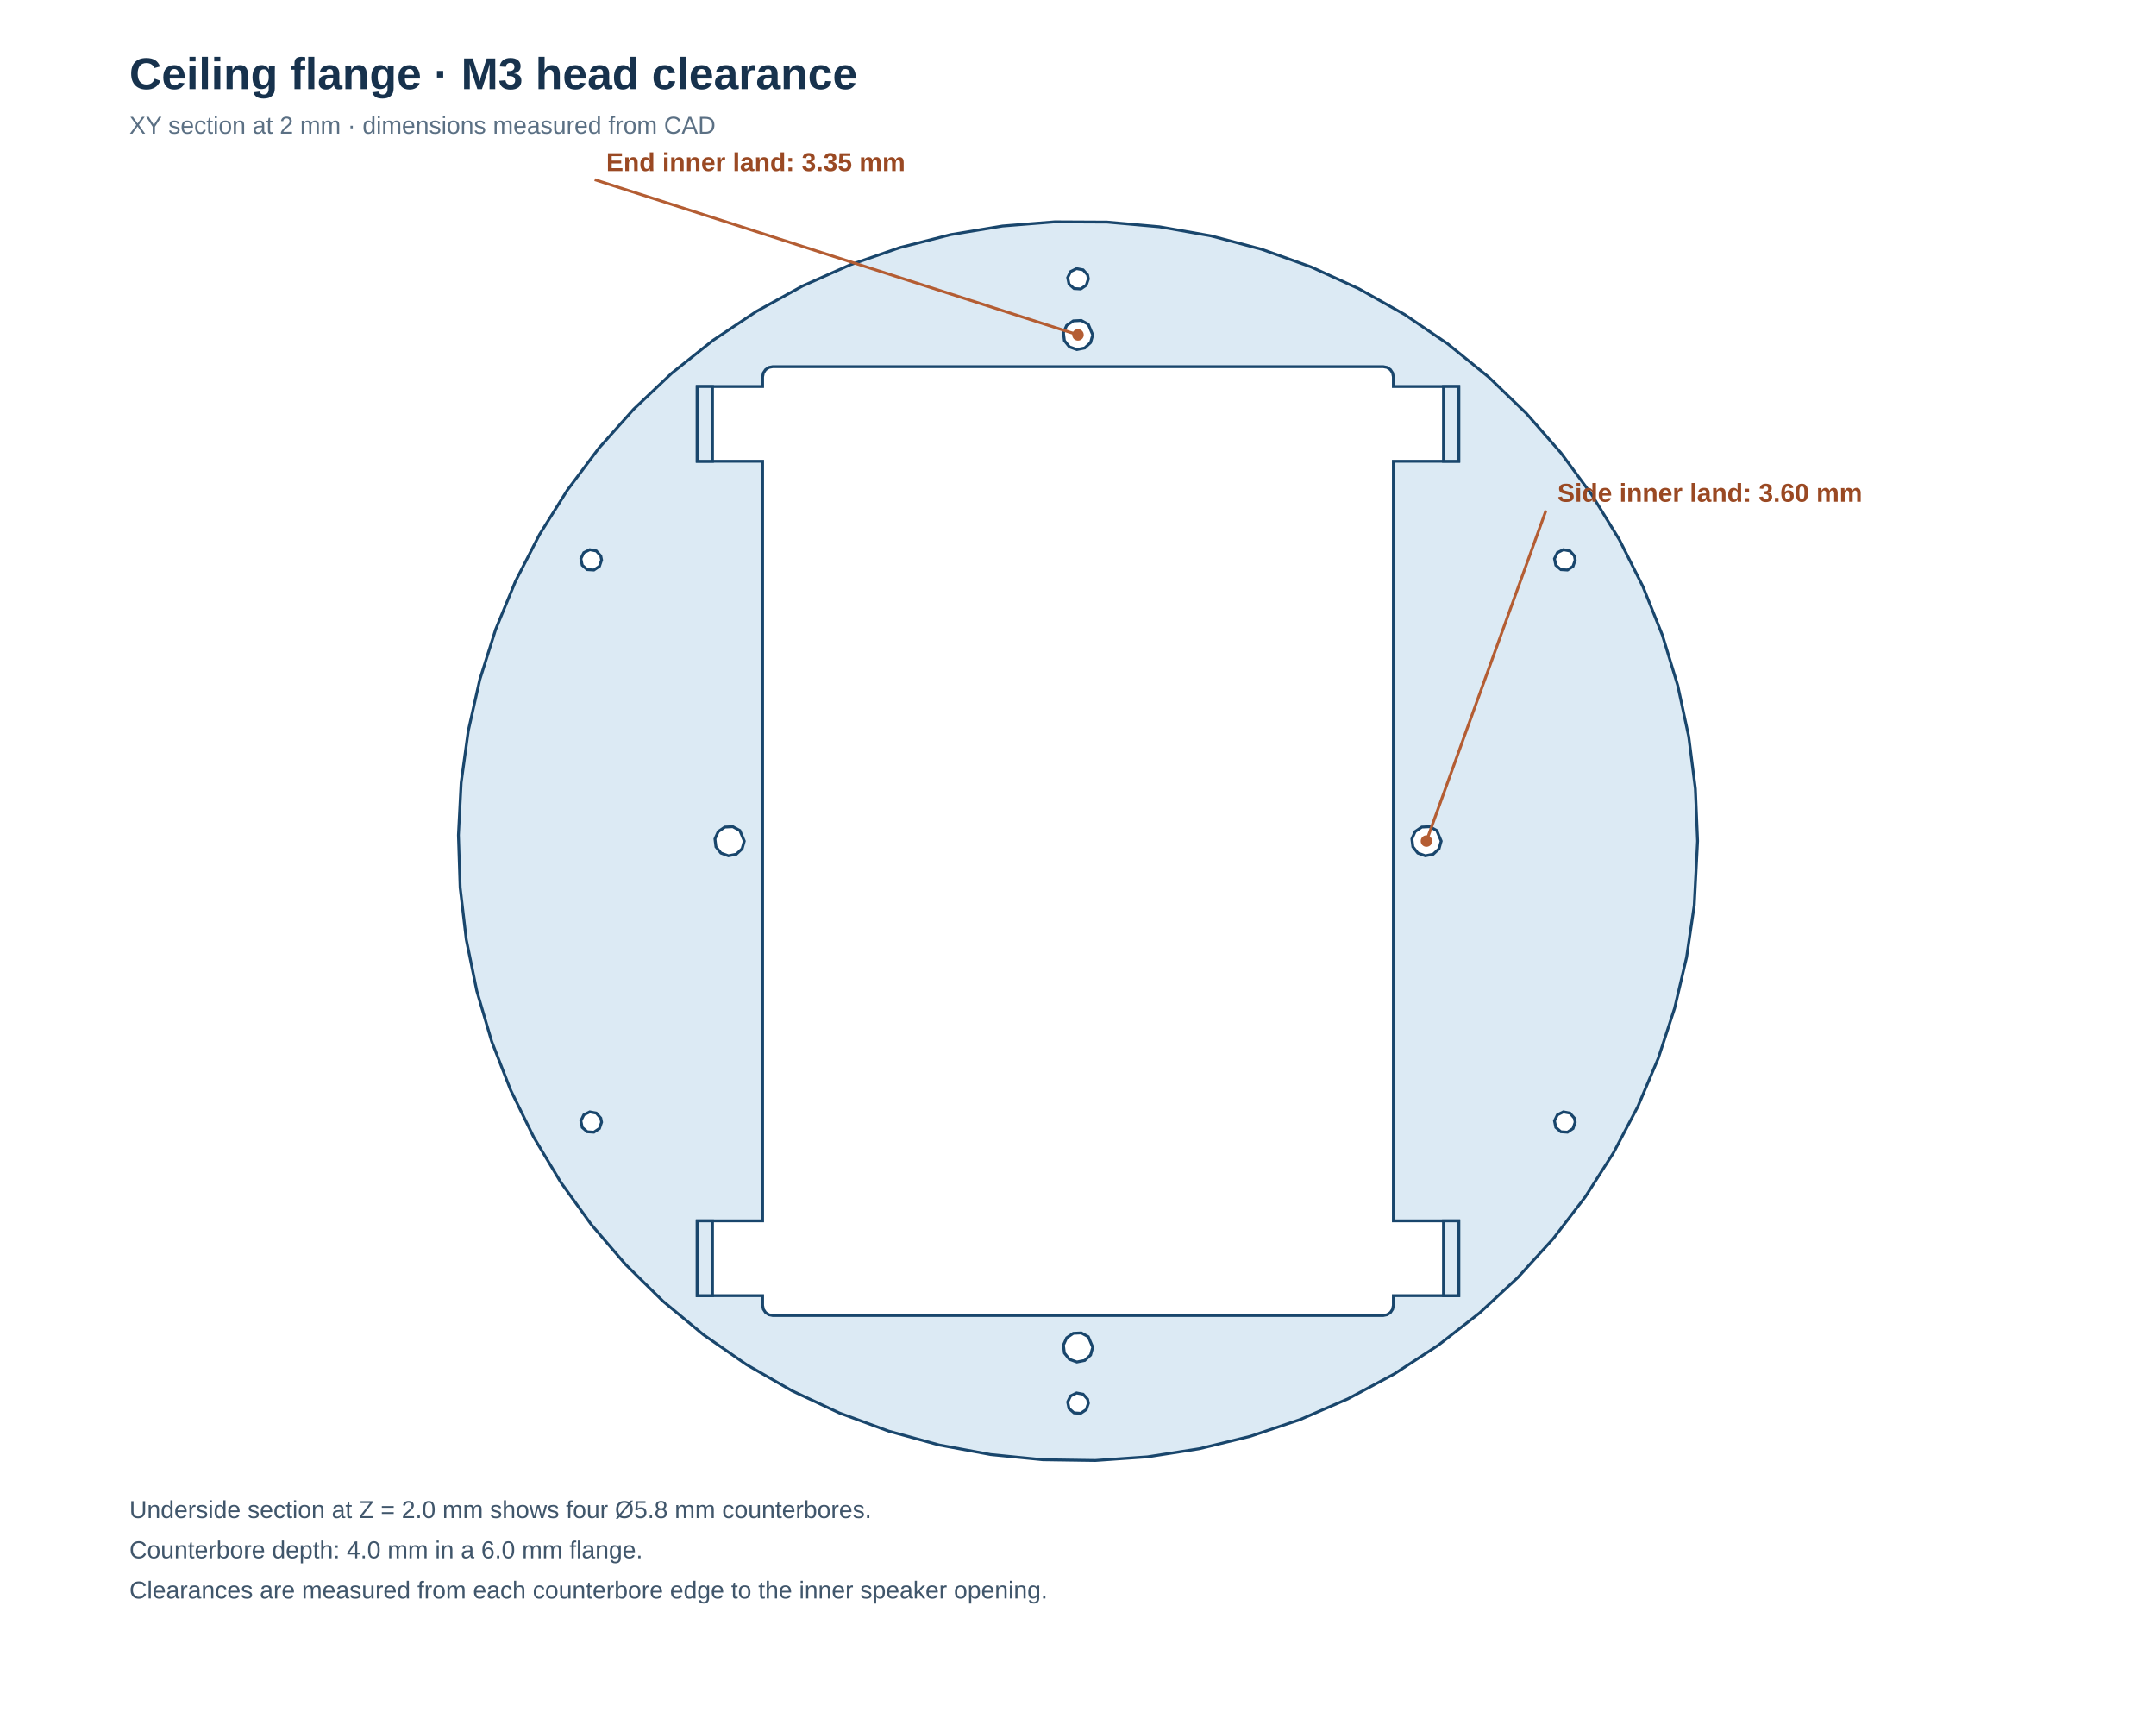
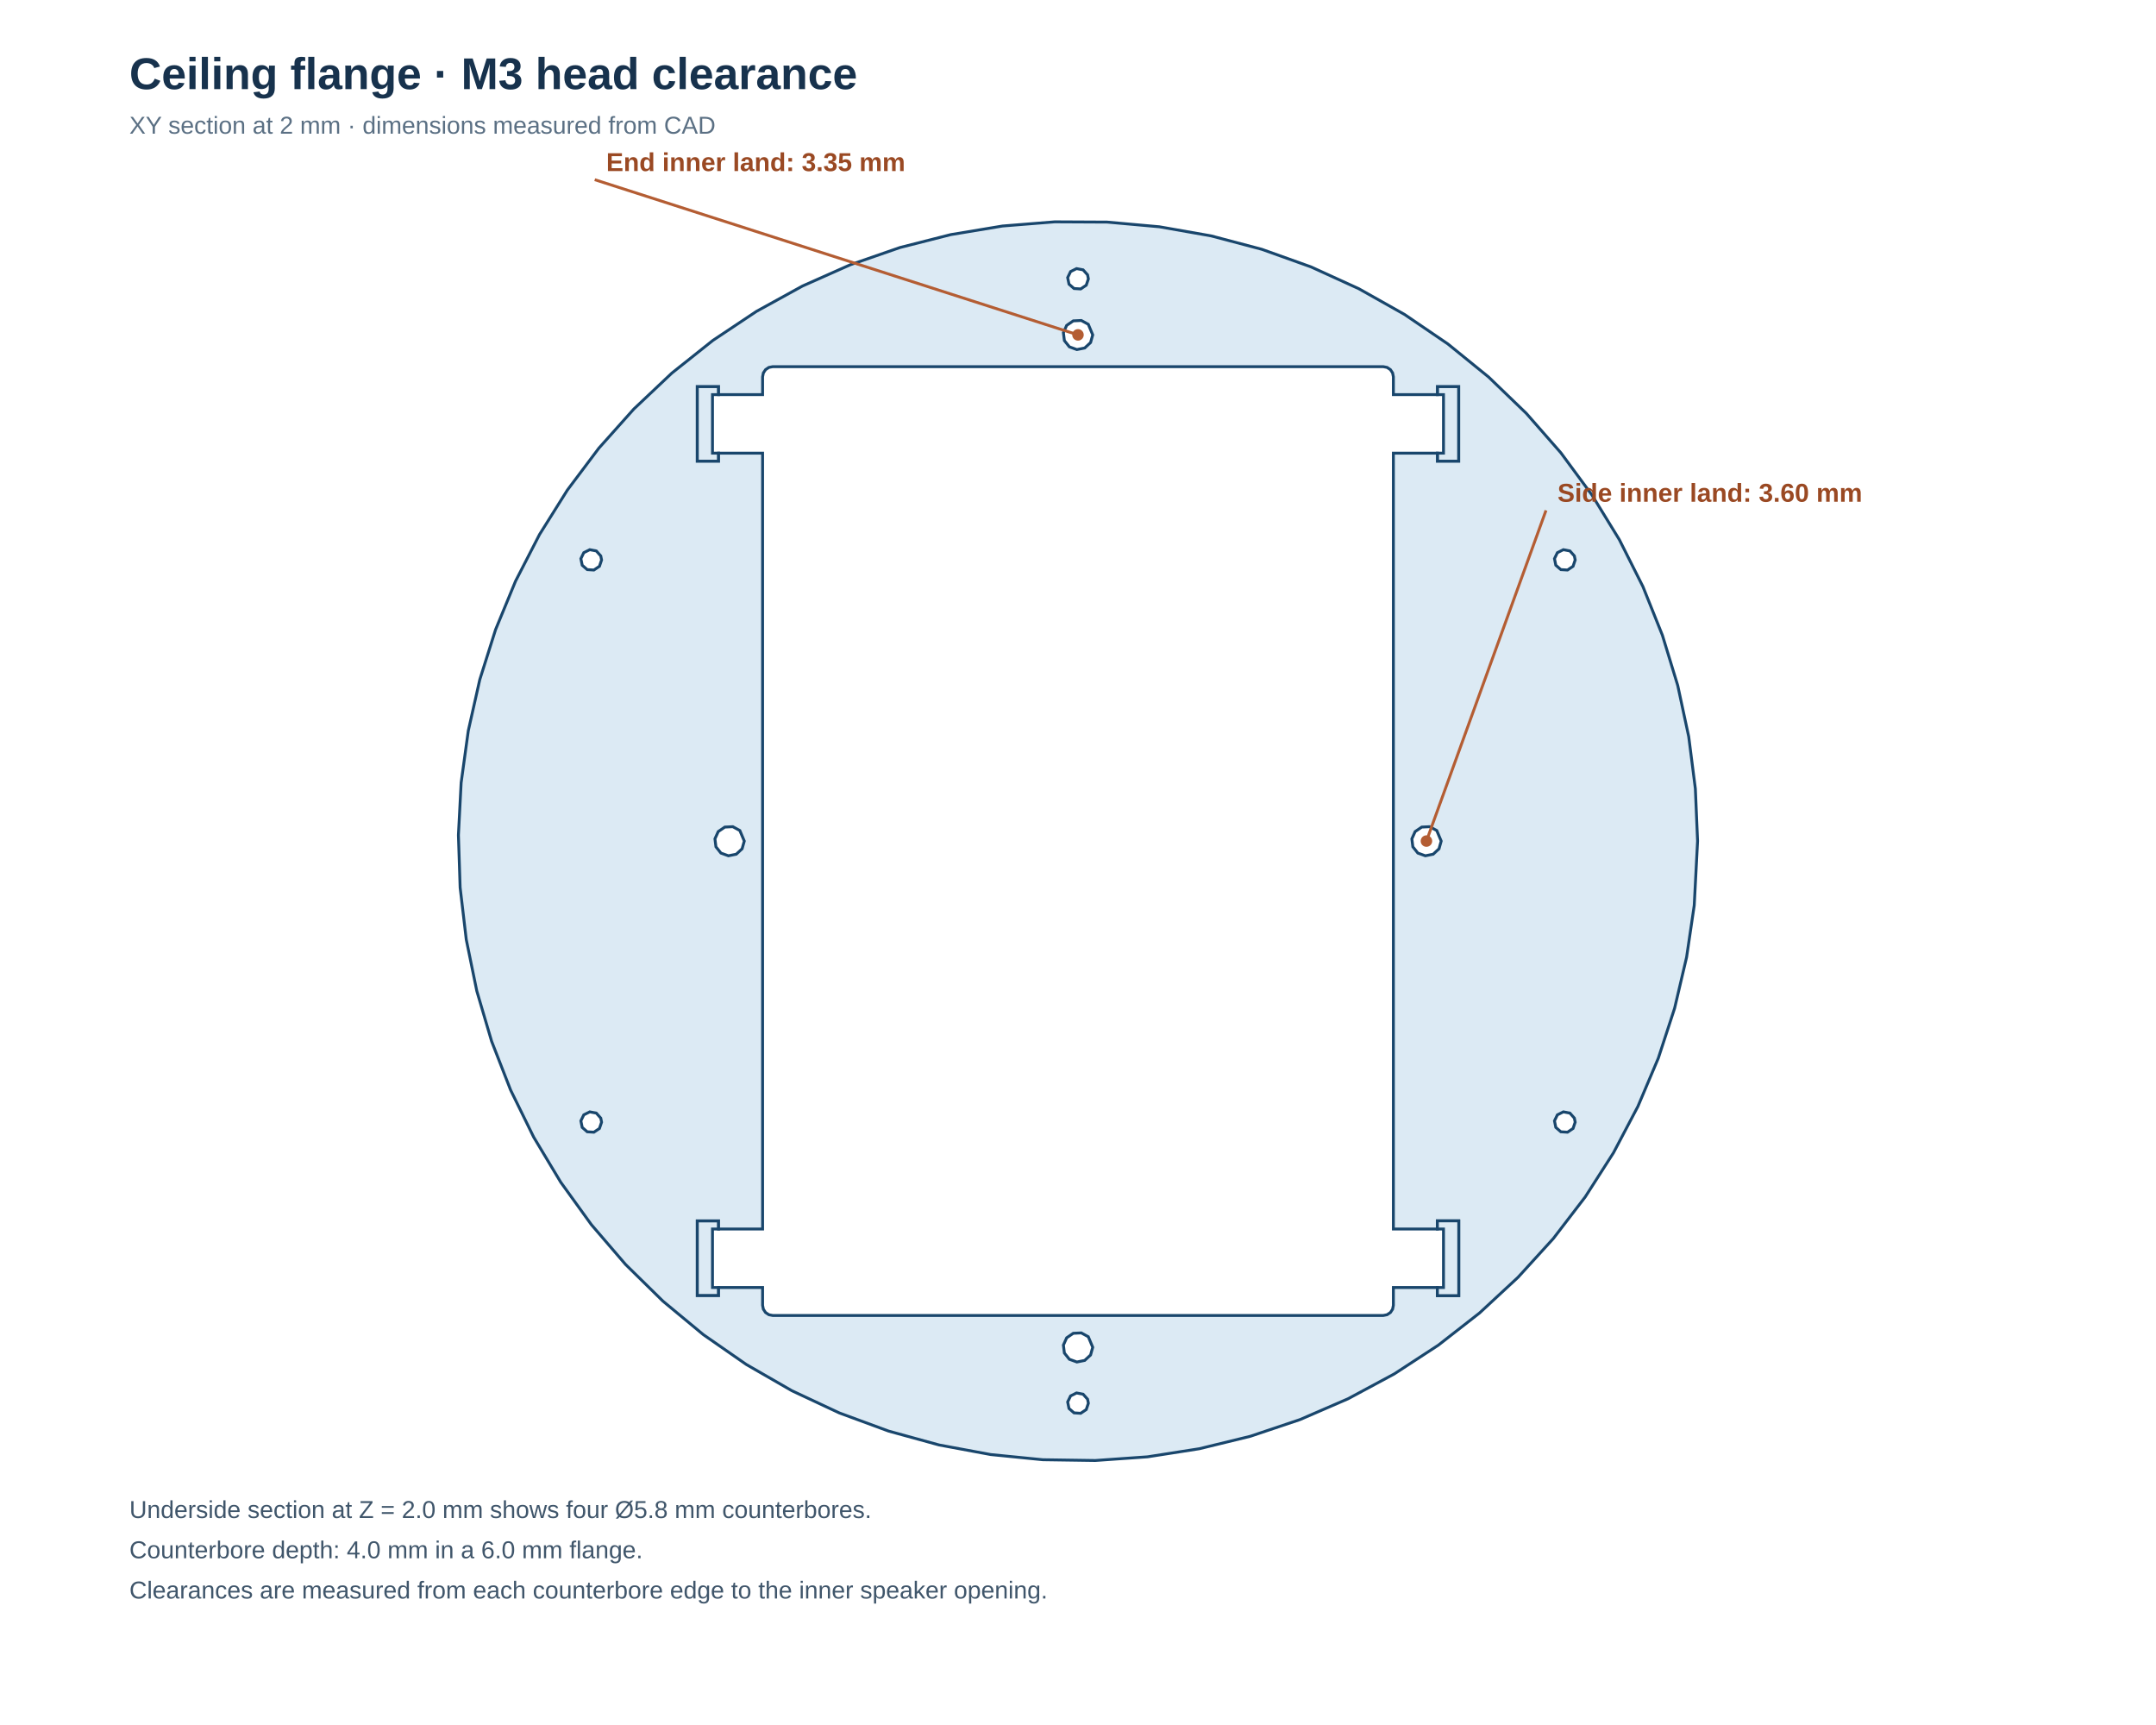
<svg xmlns="http://www.w3.org/2000/svg" width="1500" height="1200" viewBox="0 0 1500 1200">
  <rect width="100%" height="100%" fill="#ffffff" />
  <text x="90" y="62" class="title">Ceiling flange · M3 head clearance</text>
  <text x="90" y="93" class="subtitle">XY section at 2 mm · dimensions measured from CAD</text>
  <style>.title{font:700 31px Arial,sans-serif;fill:#17324d}.subtitle{font:17px Arial,sans-serif;fill:#5b7084}.cut{fill:#dceaf4;stroke:#19466c;stroke-width:2;fill-rule:evenodd}.dim{stroke:#147c82;stroke-width:2;fill:none}.ext{stroke:#65a9ad;stroke-width:1.5}.dimtext{font:700 18px Arial,sans-serif;fill:#0b666b}.leader{stroke:#b45d33;stroke-width:2;fill:none}.leadertext{font:700 18px Arial,sans-serif;fill:#9a4923}.note{font:17px Arial,sans-serif;fill:#40566b}</style>
-   <path class="cut" d="M 1181.06,585.09 L 1179.52,548.65 L 1174.90,512.46 L 1167.24,476.80 L 1156.59,441.91 L 1143.03,408.05 L 1126.65,375.45 L 1107.58,344.36 L 1085.94,314.98 L 1061.90,287.55 L 1035.63,262.24 L 1007.31,239.25 L 977.15,218.73 L 945.36,200.84 L 912.17,185.69 L 877.83,173.41 L 842.56,164.08 L 806.63,157.76 L 770.30,154.50 L 733.82,154.32 L 697.46,157.23 L 661.48,163.21 L 626.12,172.20 L 591.66,184.15 L 558.33,198.97 L 526.37,216.56 L 496.01,236.79 L 467.47,259.51 L 440.95,284.56 L 416.65,311.76 L 394.74,340.92 L 375.36,371.83 L 358.68,404.27 L 344.79,438.00 L 333.80,472.79 L 325.80,508.38 L 320.83,544.52 L 318.94,580.95 L 320.13,617.40 L 324.40,653.63 L 331.72,689.37 L 342.03,724.36 L 355.27,758.35 L 371.33,791.10 L 390.10,822.38 L 411.45,851.96 L 435.23,879.63 L 461.26,905.18 L 489.35,928.45 L 519.32,949.26 L 550.93,967.45 L 583.97,982.92 L 618.20,995.53 L 653.37,1005.20 L 689.24,1011.86 L 725.54,1015.47 L 762.01,1016.00 L 798.40,1013.44 L 834.44,1007.81 L 869.88,999.16 L 904.46,987.54 L 937.93,973.04 L 970.06,955.76 L 1000.61,935.83 L 1029.36,913.39 L 1056.12,888.59 L 1080.68,861.62 L 1102.88,832.67 L 1122.55,801.95 L 1139.55,769.68 L 1153.76,736.08 L 1165.08,701.40 L 1173.42,665.89 L 1178.74,629.80 L 1181.06,585.09 Z M 757.22,976.17 L 755.73,980.57 L 751.88,983.16 L 747.24,982.87 L 743.74,979.82 L 742.81,975.27 L 744.84,971.09 L 748.99,969.01 L 753.55,969.88 L 756.65,973.34 L 757.22,976.17 Z M 418.54,780.63 L 417.05,785.03 L 413.19,787.62 L 408.56,787.33 L 405.06,784.28 L 404.13,779.73 L 406.16,775.55 L 410.31,773.47 L 414.87,774.34 L 417.96,777.80 L 418.54,780.63 Z M 760.25,937.24 L 758.75,942.60 L 754.67,946.38 L 749.22,947.48 L 744.00,945.58 L 740.53,941.23 L 739.84,935.71 L 742.13,930.64 L 746.72,927.51 L 752.28,927.24 L 757.16,929.90 L 760.25,937.24 Z M 1095.91,780.63 L 1094.42,785.03 L 1090.56,787.62 L 1085.93,787.33 L 1082.43,784.28 L 1081.50,779.73 L 1083.53,775.55 L 1087.68,773.47 L 1092.24,774.34 L 1095.33,777.80 L 1095.91,780.63 Z M 517.82,585.09 L 516.31,590.45 L 512.24,594.23 L 506.79,595.33 L 501.56,593.43 L 498.10,589.08 L 497.41,583.56 L 499.70,578.49 L 504.29,575.36 L 509.84,575.09 L 514.73,577.75 L 517.82,585.09 Z M 418.54,389.55 L 417.05,393.95 L 413.19,396.54 L 408.56,396.25 L 405.06,393.20 L 404.13,388.65 L 406.16,384.47 L 410.31,382.39 L 414.87,383.26 L 417.96,386.72 L 418.54,389.55 Z M 969.42,849.29 L 1014.90,849.29 L 1014.90,901.32 L 969.42,901.32 L 969.42,908.05 L 968.88,910.75 L 967.35,913.05 L 965.05,914.58 L 962.34,915.12 L 537.64,915.12 L 534.93,914.58 L 532.63,913.05 L 531.10,910.75 L 530.56,908.05 L 530.56,901.32 L 485.08,901.32 L 485.08,849.29 L 530.56,849.29 L 530.56,320.89 L 485.08,320.89 L 485.08,268.87 L 530.56,268.87 L 530.56,262.14 L 531.10,259.43 L 532.63,257.14 L 534.93,255.60 L 537.64,255.07 L 962.34,255.07 L 965.05,255.60 L 967.35,257.14 L 968.88,259.43 L 969.42,262.14 L 969.42,268.87 L 1014.90,268.87 L 1014.90,320.89 L 969.42,320.89 L 969.42,849.29 Z M 1002.69,585.09 L 1001.18,590.45 L 997.11,594.23 L 991.66,595.33 L 986.43,593.43 L 982.97,589.08 L 982.28,583.56 L 984.56,578.49 L 989.16,575.36 L 994.71,575.09 L 999.59,577.75 L 1002.69,585.09 Z M 1095.91,389.55 L 1094.42,393.95 L 1090.56,396.54 L 1085.93,396.25 L 1082.43,393.20 L 1081.50,388.65 L 1083.53,384.47 L 1087.68,382.39 L 1092.24,383.26 L 1095.33,386.72 L 1095.91,389.55 Z M 760.25,232.95 L 758.75,238.30 L 754.67,242.08 L 749.22,243.18 L 744.00,241.28 L 740.53,236.93 L 739.84,231.41 L 742.13,226.35 L 746.72,223.21 L 752.28,222.94 L 757.16,225.60 L 760.25,232.95 Z M 757.22,194.01 L 755.73,198.41 L 751.88,201.00 L 747.24,200.71 L 743.74,197.66 L 742.81,193.11 L 744.84,188.93 L 748.99,186.85 L 753.55,187.72 L 756.65,191.18 L 757.22,194.01 Z" />
-   <path class="cut" d="M 1004.28,849.29 L 1014.90,849.29 L 1014.90,901.32 L 1004.28,901.32 L 1004.28,849.29 Z" />
-   <path class="cut" d="M 1004.28,268.87 L 1014.90,268.87 L 1014.90,320.89 L 1004.28,320.89 L 1004.28,268.87 Z" />
-   <path class="cut" d="M 485.08,268.87 L 495.70,268.87 L 495.70,320.89 L 485.08,320.89 L 485.08,268.87 Z" />
-   <path class="cut" d="M 485.08,849.29 L 495.70,849.29 L 495.70,901.32 L 485.08,901.32 L 485.08,849.29 Z" />
+   <path class="cut" d="M 485.08,268.87 L 499.95,268.87 L 499.95,274.53 L 495.70,274.53 L 495.70,315.23 L 499.95,315.23 L 499.95,320.89 L 485.08,320.89 L 485.08,268.87 Z" />
+   <path class="cut" d="M 1000.03,320.89 L 1000.03,315.23 L 1004.28,315.23 L 1004.28,274.53 L 1000.03,274.53 L 1000.03,268.87 L 1014.90,268.87 L 1014.90,320.89 L 1000.03,320.89 Z" />
+   <path class="cut" d="M 485.08,849.29 L 499.95,849.29 L 499.95,854.96 L 495.70,854.96 L 495.70,895.66 L 499.95,895.66 L 499.95,901.32 L 485.08,901.32 L 485.08,849.29 Z" />
+   <path class="cut" d="M 1181.06,585.09 L 1179.52,548.65 L 1174.90,512.46 L 1167.24,476.80 L 1156.59,441.91 L 1143.03,408.05 L 1126.65,375.45 L 1107.58,344.36 L 1085.94,314.98 L 1061.90,287.55 L 1035.63,262.24 L 1007.31,239.25 L 977.15,218.73 L 945.36,200.84 L 912.17,185.69 L 877.83,173.41 L 842.56,164.08 L 806.63,157.76 L 770.30,154.50 L 733.82,154.32 L 697.46,157.23 L 661.48,163.21 L 626.12,172.20 L 591.66,184.15 L 558.33,198.97 L 526.37,216.56 L 496.01,236.79 L 467.47,259.51 L 440.95,284.56 L 416.65,311.76 L 394.74,340.92 L 375.36,371.83 L 358.68,404.27 L 344.79,438.00 L 333.80,472.79 L 325.80,508.38 L 320.83,544.52 L 318.94,580.95 L 320.13,617.40 L 324.40,653.63 L 331.72,689.37 L 342.03,724.36 L 355.27,758.35 L 371.33,791.10 L 390.10,822.38 L 411.45,851.96 L 435.23,879.63 L 461.26,905.18 L 489.35,928.45 L 519.32,949.26 L 550.93,967.45 L 583.97,982.92 L 618.20,995.53 L 653.37,1005.20 L 689.24,1011.86 L 725.54,1015.47 L 762.01,1016.00 L 798.40,1013.44 L 834.44,1007.81 L 869.88,999.16 L 904.46,987.54 L 937.93,973.04 L 970.06,955.76 L 1000.61,935.83 L 1029.36,913.39 L 1056.12,888.59 L 1080.68,861.62 L 1102.88,832.67 L 1122.55,801.95 L 1139.55,769.68 L 1153.76,736.08 L 1165.08,701.40 L 1173.42,665.89 L 1178.74,629.80 L 1181.06,585.09 Z M 757.22,976.17 L 755.73,980.57 L 751.88,983.16 L 747.24,982.87 L 743.74,979.82 L 742.81,975.27 L 744.84,971.09 L 748.99,969.01 L 753.55,969.88 L 756.65,973.34 L 757.22,976.17 Z M 418.54,780.63 L 417.05,785.03 L 413.19,787.62 L 408.56,787.33 L 405.06,784.28 L 404.13,779.73 L 406.16,775.55 L 410.31,773.47 L 414.87,774.34 L 417.96,777.80 L 418.54,780.63 Z M 760.25,937.24 L 758.75,942.60 L 754.67,946.38 L 749.22,947.48 L 744.00,945.58 L 740.53,941.23 L 739.84,935.71 L 742.13,930.64 L 746.72,927.51 L 752.28,927.24 L 757.16,929.90 L 760.25,937.24 Z M 1095.91,780.63 L 1094.42,785.03 L 1090.56,787.62 L 1085.93,787.33 L 1082.43,784.28 L 1081.50,779.73 L 1083.53,775.55 L 1087.68,773.47 L 1092.24,774.34 L 1095.33,777.80 L 1095.91,780.63 Z M 517.82,585.09 L 516.31,590.45 L 512.24,594.23 L 506.79,595.33 L 501.56,593.43 L 498.10,589.08 L 497.41,583.56 L 499.70,578.49 L 504.29,575.36 L 509.84,575.09 L 514.73,577.75 L 517.82,585.09 Z M 418.54,389.55 L 417.05,393.95 L 413.19,396.54 L 408.56,396.25 L 405.06,393.20 L 404.13,388.65 L 406.16,384.47 L 410.31,382.39 L 414.87,383.26 L 417.96,386.72 L 418.54,389.55 Z M 1014.90,901.32 L 1000.03,901.32 L 1000.03,895.66 L 969.42,895.66 L 969.42,908.05 L 968.88,910.75 L 967.35,913.05 L 965.05,914.58 L 962.34,915.12 L 537.64,915.12 L 534.93,914.58 L 532.63,913.05 L 531.10,910.75 L 530.56,908.05 L 530.56,895.66 L 499.95,895.66 L 499.95,901.32 L 485.08,901.32 L 485.08,849.29 L 499.95,849.29 L 499.95,854.96 L 530.56,854.96 L 530.56,315.23 L 499.95,315.23 L 499.95,320.89 L 485.08,320.89 L 485.08,268.87 L 499.95,268.87 L 499.95,274.53 L 530.56,274.53 L 530.56,262.14 L 531.10,259.43 L 532.63,257.14 L 534.93,255.60 L 537.64,255.07 L 962.34,255.07 L 965.05,255.60 L 967.35,257.14 L 968.88,259.43 L 969.42,262.14 L 969.42,274.53 L 1000.03,274.53 L 1000.03,268.87 L 1014.90,268.87 L 1014.90,320.89 L 1000.03,320.89 L 1000.03,315.23 L 969.42,315.23 L 969.42,854.96 L 1000.03,854.96 L 1000.03,849.29 L 1014.90,849.29 L 1014.90,901.32 Z M 1002.69,585.09 L 1001.18,590.45 L 997.11,594.23 L 991.66,595.33 L 986.43,593.43 L 982.97,589.08 L 982.28,583.56 L 984.56,578.49 L 989.16,575.36 L 994.71,575.09 L 999.59,577.75 L 1002.69,585.09 Z M 1095.91,389.55 L 1094.42,393.95 L 1090.56,396.54 L 1085.93,396.25 L 1082.43,393.20 L 1081.50,388.65 L 1083.53,384.47 L 1087.68,382.39 L 1092.24,383.26 L 1095.33,386.72 L 1095.91,389.55 Z M 760.25,232.95 L 758.75,238.30 L 754.67,242.08 L 749.22,243.18 L 744.00,241.28 L 740.53,236.93 L 739.84,231.41 L 742.13,226.35 L 746.72,223.21 L 752.28,222.94 L 757.16,225.60 L 760.25,232.95 Z M 757.22,194.01 L 755.73,198.41 L 751.88,201.00 L 747.24,200.71 L 743.74,197.66 L 742.81,193.11 L 744.84,188.93 L 748.99,186.85 L 753.55,187.72 L 756.65,191.18 L 757.22,194.01 Z" />
+   <path class="cut" d="M 1000.03,901.32 L 1000.03,895.66 L 1004.28,895.66 L 1004.28,854.96 L 1000.03,854.96 L 1000.03,849.29 L 1014.90,849.29 L 1014.90,901.32 L 1000.03,901.32 Z" />
  <circle cx="992.42" cy="585.09" r="4" fill="#b45d33" />
  <path class="leader" d="M 992.42,585.09 L 1075.60,355.05" />
  <text class="leadertext" x="1083.60" y="349.05">Side inner land: 3.60 mm</text>
  <circle cx="749.99" cy="232.95" r="4" fill="#b45d33" />
  <path class="leader" d="M 749.99,232.95 L 413.77,125.00" />
  <text class="leadertext" x="421.77" y="119.00">End inner land: 3.35 mm</text>
  <text class="note" x="90" y="1056">Underside section at Z = 2.0 mm shows four Ø5.8 mm counterbores.</text>
  <text class="note" x="90" y="1084">Counterbore depth: 4.0 mm in a 6.0 mm flange.</text>
  <text class="note" x="90" y="1112">Clearances are measured from each counterbore edge to the inner speaker opening.</text>
</svg>
